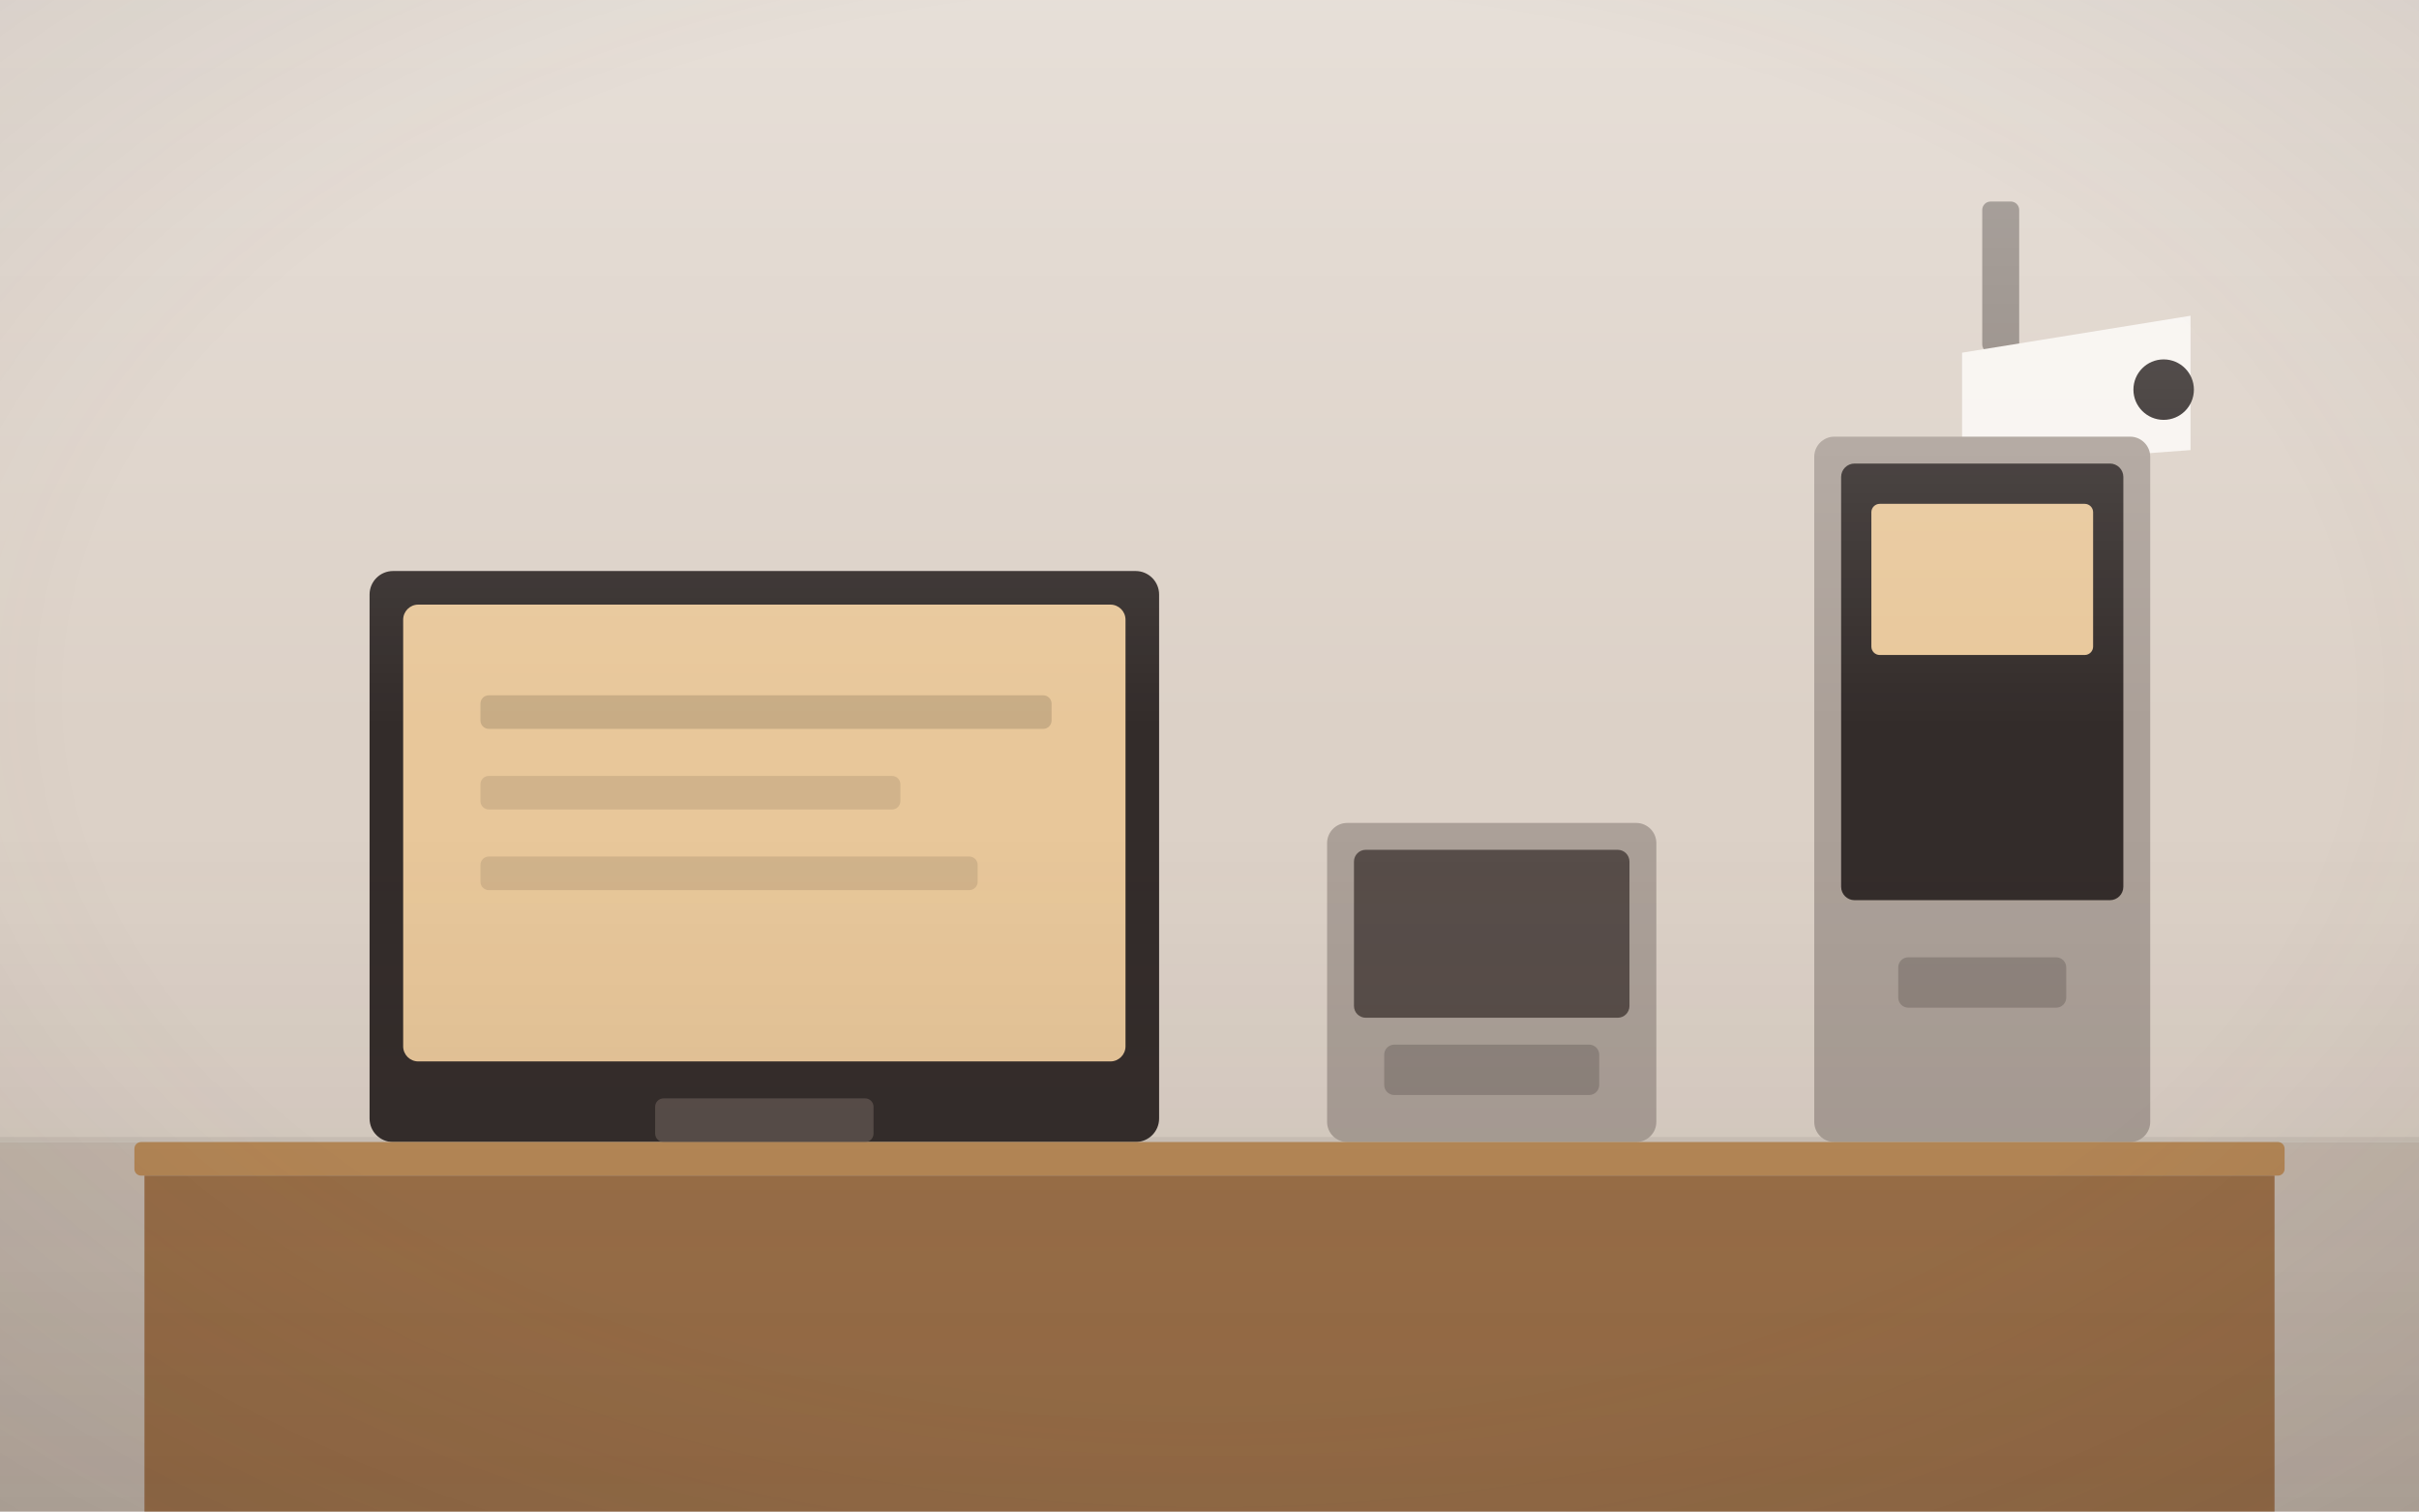
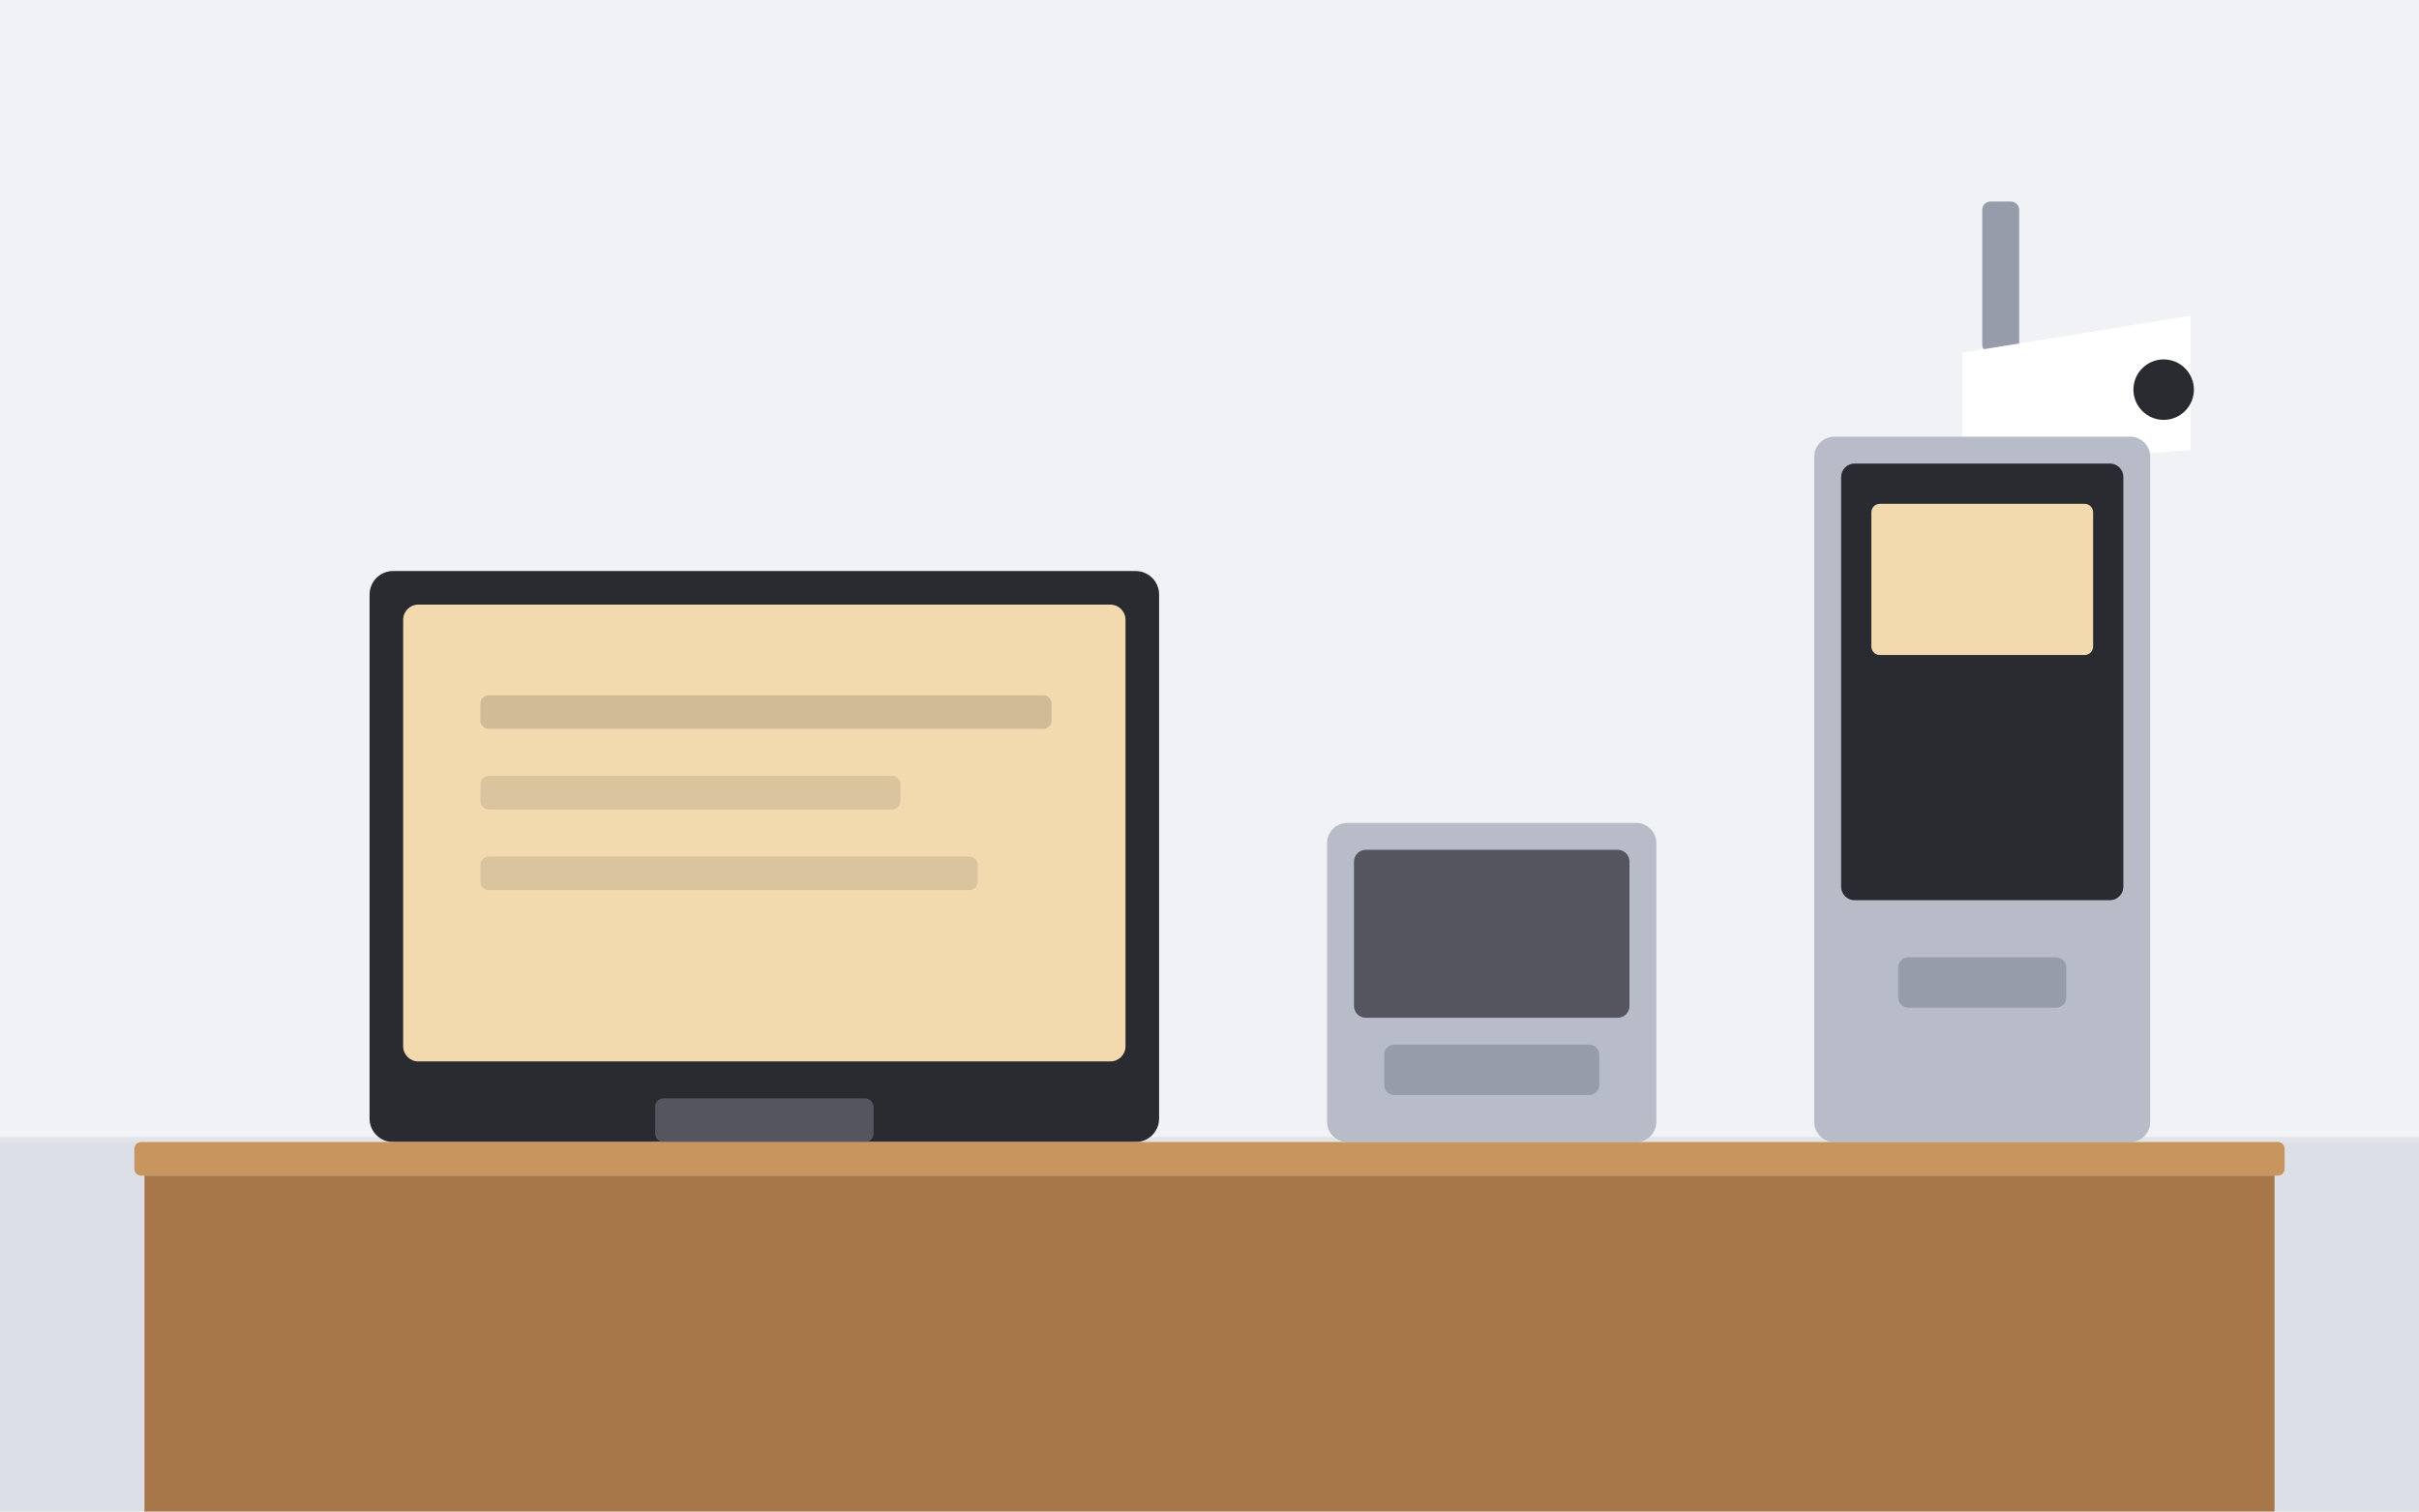
<svg xmlns="http://www.w3.org/2000/svg" viewBox="0 0 1440 900" width="1440" height="900" role="img">
-   <defs>
-     <linearGradient id="gTop" x1="0" y1="0" x2="0" y2="1">
-       <stop offset="0" stop-color="#FFFFFF" stop-opacity=".30" />
-       <stop offset=".48" stop-color="#FFFFFF" stop-opacity="0" />
-     </linearGradient>
-     <linearGradient id="gBot" x1="0" y1="0" x2="0" y2="1">
-       <stop offset=".55" stop-color="#3A2C24" stop-opacity="0" />
-       <stop offset="1" stop-color="#3A2C24" stop-opacity=".13" />
-     </linearGradient>
-     <radialGradient id="gVig" cx=".5" cy=".46" r=".75">
-       <stop offset=".62" stop-color="#3A2C24" stop-opacity="0" />
-       <stop offset="1" stop-color="#3A2C24" stop-opacity=".10" />
-     </radialGradient>
-   </defs>
-   <rect x="0" y="0" width="1440" height="900" fill="#EDE6DF" />
-   <rect x="0" y="0" width="1440" height="680" fill="#DCD1C7" />
-   <rect x="0" y="680" width="1440" height="220" fill="#C7BBB0" />
+   <rect x="0" y="0" width="1440" height="900" fill="#F7F8FA" />
+   <rect x="0" y="0" width="1440" height="680" fill="#F1F2F6" />
+   <rect x="0" y="680" width="1440" height="220" fill="#DCDFE7" />
  <rect x="0" y="677" width="1440" height="3" fill="rgba(0,0,0,.06)" />
  <g transform="translate(1180,120)">
-     <rect x="0" y="0" width="22" height="90" fill="#8E847D" rx="5" />
-     <path d="M-12,90 L124,68 L124,148 L-12,158 Z" fill="#F8F4F0" />
-     <circle cx="108" cy="112" r="18" fill="#332C2A" />
+     <rect x="0" y="0" width="22" height="90" fill="#969CAA" rx="5" />
+     <path d="M-12,90 L124,68 L124,148 L-12,158 Z" fill="#FFFFFF" />
+     <circle cx="108" cy="112" r="18" fill="#2A2A31" />
  </g>
  <g transform="translate(220,680)">
-     <rect x="0" y="-340" width="470" height="340" fill="#332C2A" rx="14" />
-     <rect x="20" y="-320" width="430" height="272" fill="#E8C79A" rx="9" />
+     <rect x="0" y="-340" width="470" height="340" fill="#2A2A31" rx="14" />
+     <rect x="20" y="-320" width="430" height="272" fill="#F2D9AE" rx="9" />
    <rect x="66" y="-266" width="340" height="20" fill="rgba(0,0,0,.14)" rx="5" />
    <rect x="66" y="-218" width="250" height="20" fill="rgba(0,0,0,.10)" rx="5" />
    <rect x="66" y="-170" width="296" height="20" fill="rgba(0,0,0,.10)" rx="5" />
-     <rect x="170" y="-26" width="130" height="26" fill="#574D49" rx="5" />
+     <rect x="170" y="-26" width="130" height="26" fill="#55555F" rx="5" />
  </g>
  <g transform="translate(790,680)">
-     <rect x="0" y="-190" width="196" height="190" fill="#ABA098" rx="12" />
-     <rect x="16" y="-174" width="164" height="100" fill="#574D49" rx="7" />
-     <rect x="34" y="-58" width="128" height="30" fill="#8E847D" rx="6" />
+     <rect x="0" y="-190" width="196" height="190" fill="#B7BCC8" rx="12" />
+     <rect x="16" y="-174" width="164" height="100" fill="#55555F" rx="7" />
+     <rect x="34" y="-58" width="128" height="30" fill="#969CAA" rx="6" />
  </g>
  <g transform="translate(1080,680)">
-     <rect x="0" y="-420" width="200" height="420" fill="#ABA098" rx="12" />
-     <rect x="16" y="-404" width="168" height="260" fill="#332C2A" rx="8" />
-     <rect x="34" y="-380" width="132" height="90" fill="#E8C79A" rx="5" />
-     <rect x="50" y="-110" width="100" height="30" fill="#8E847D" rx="6" />
+     <rect x="0" y="-420" width="200" height="420" fill="#B7BCC8" rx="12" />
+     <rect x="16" y="-404" width="168" height="260" fill="#2A2A31" rx="8" />
+     <rect x="34" y="-380" width="132" height="90" fill="#F2D9AE" rx="5" />
+     <rect x="50" y="-110" width="100" height="30" fill="#969CAA" rx="6" />
  </g>
  <g transform="translate(80,680)">
-     <rect x="0" y="0" width="1280" height="20" fill="#B98A57" rx="4" />
-     <rect x="6" y="20" width="1268" height="200" fill="#9C7048" />
+     <rect x="0" y="0" width="1280" height="20" fill="#C9955F" rx="4" />
+     <rect x="6" y="20" width="1268" height="200" fill="#A87749" />
  </g>
-   <rect x="0" y="0" width="1440" height="900" fill="url(#gTop)" />
-   <rect x="0" y="0" width="1440" height="900" fill="url(#gBot)" />
-   <rect x="0" y="0" width="1440" height="900" fill="url(#gVig)" />
</svg>
